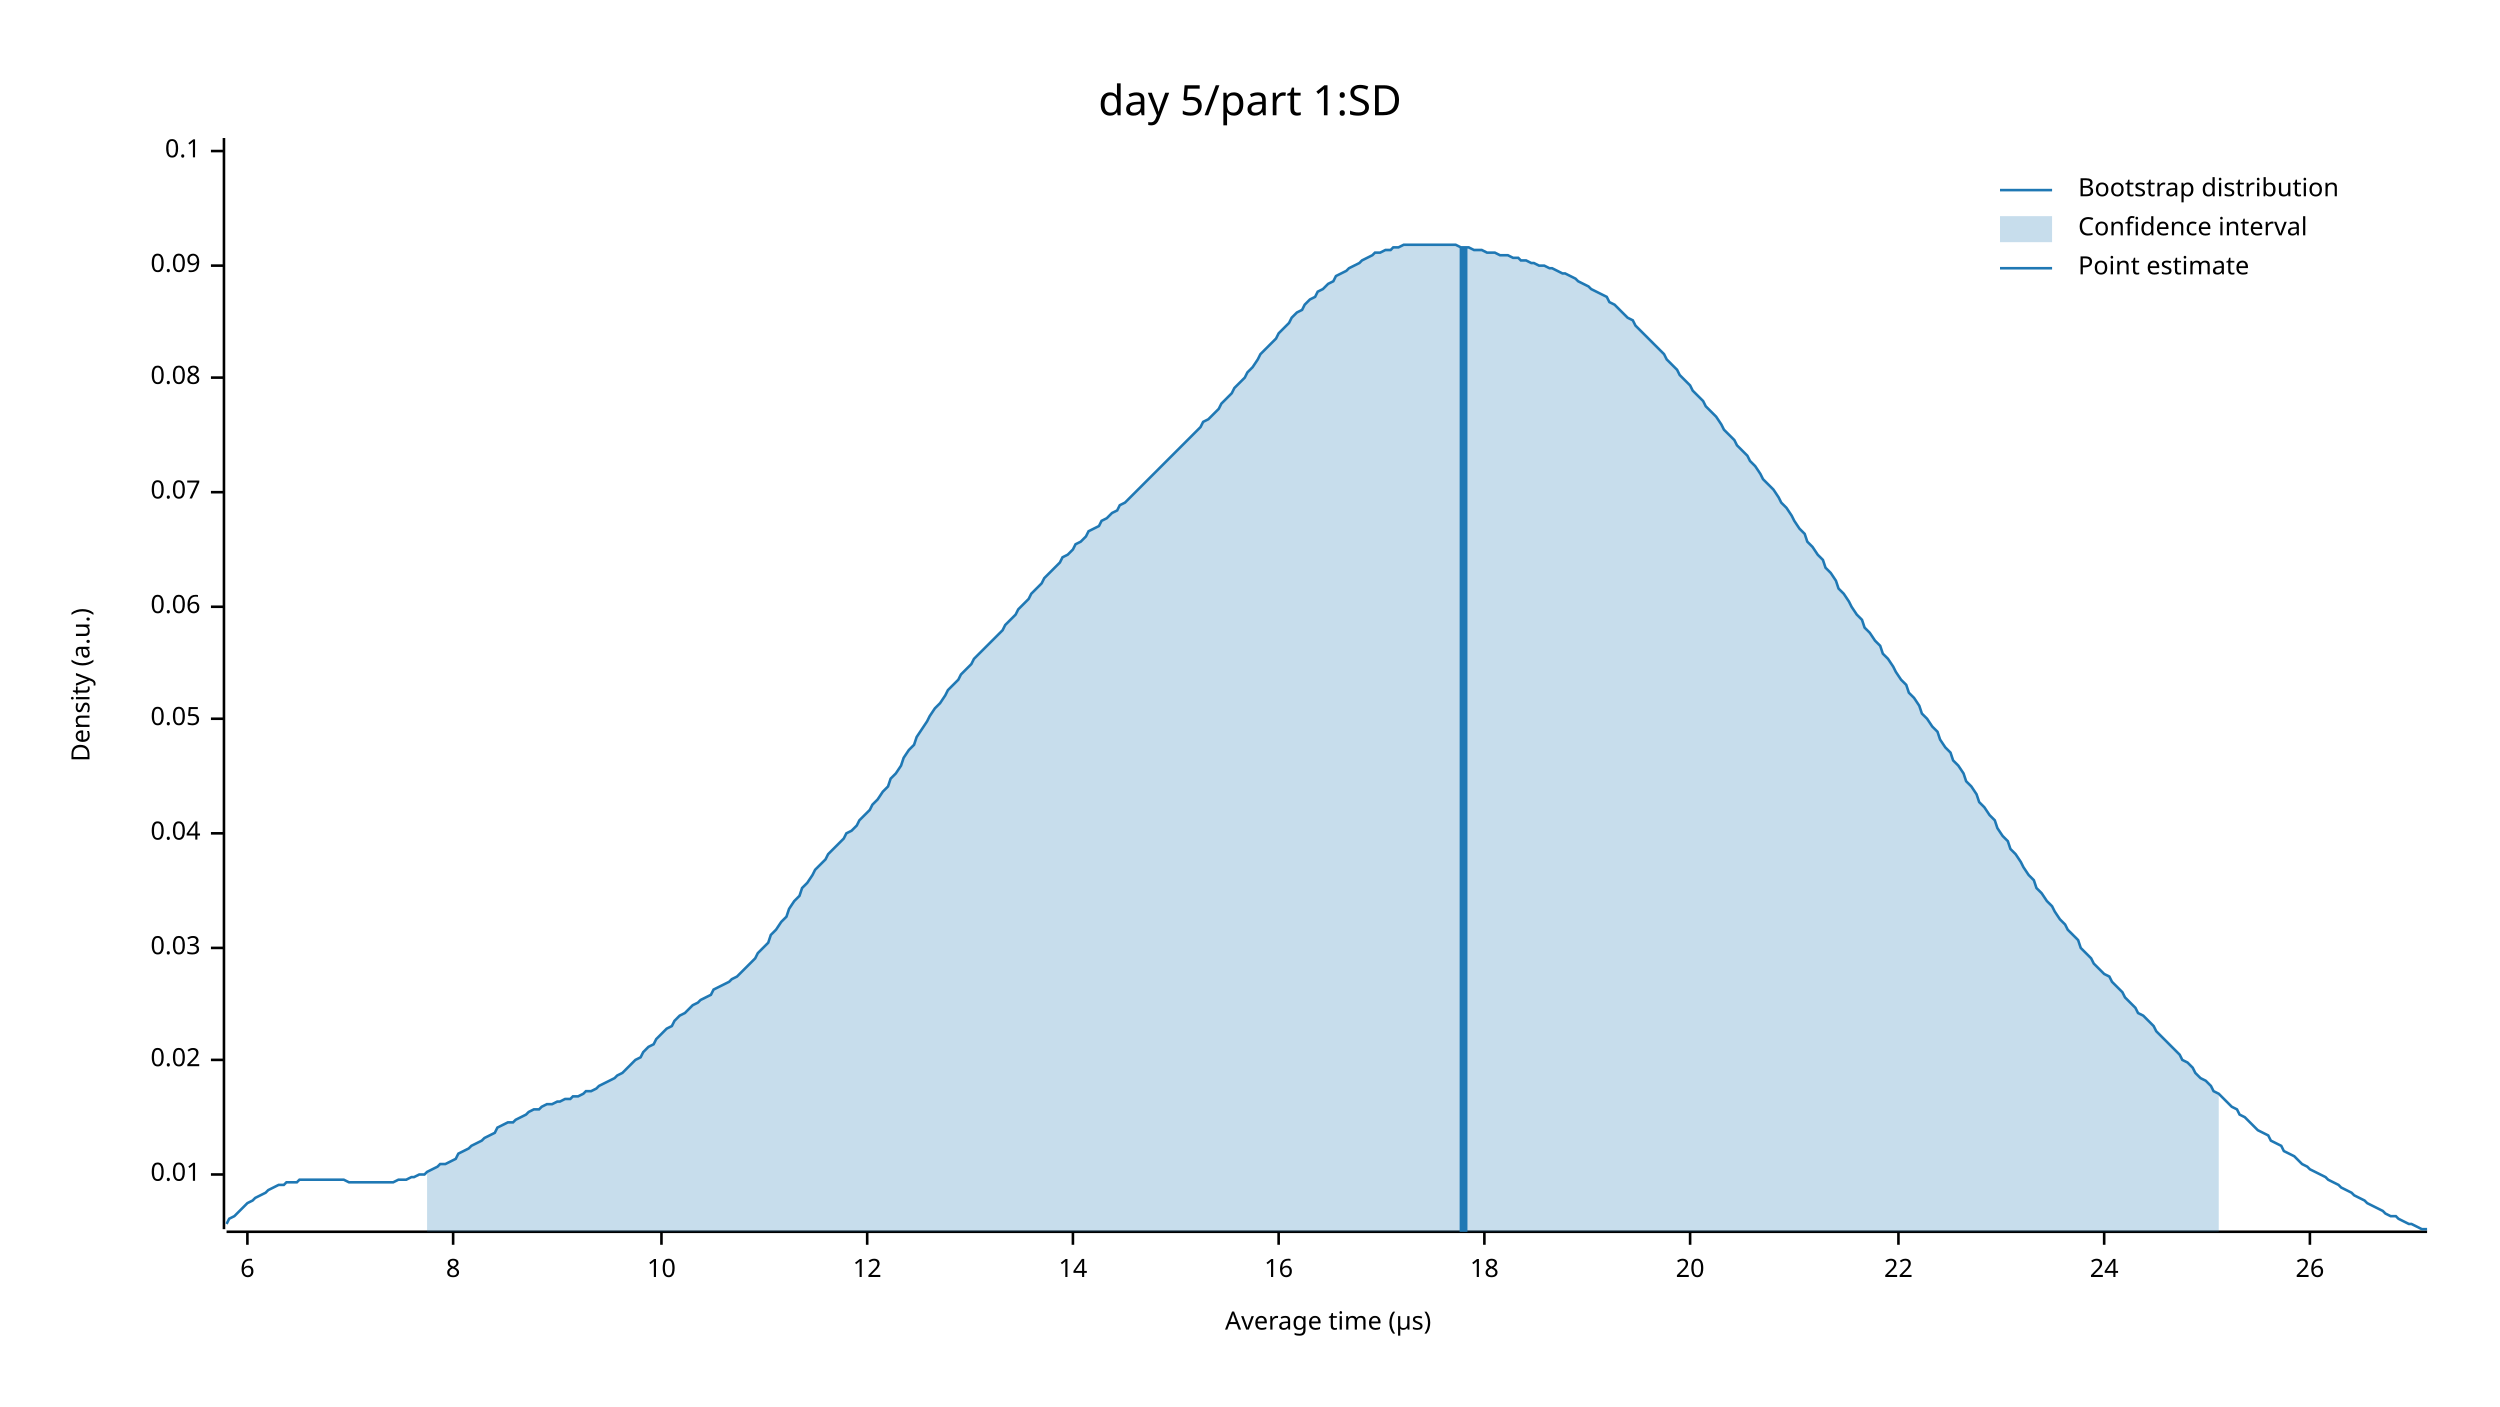
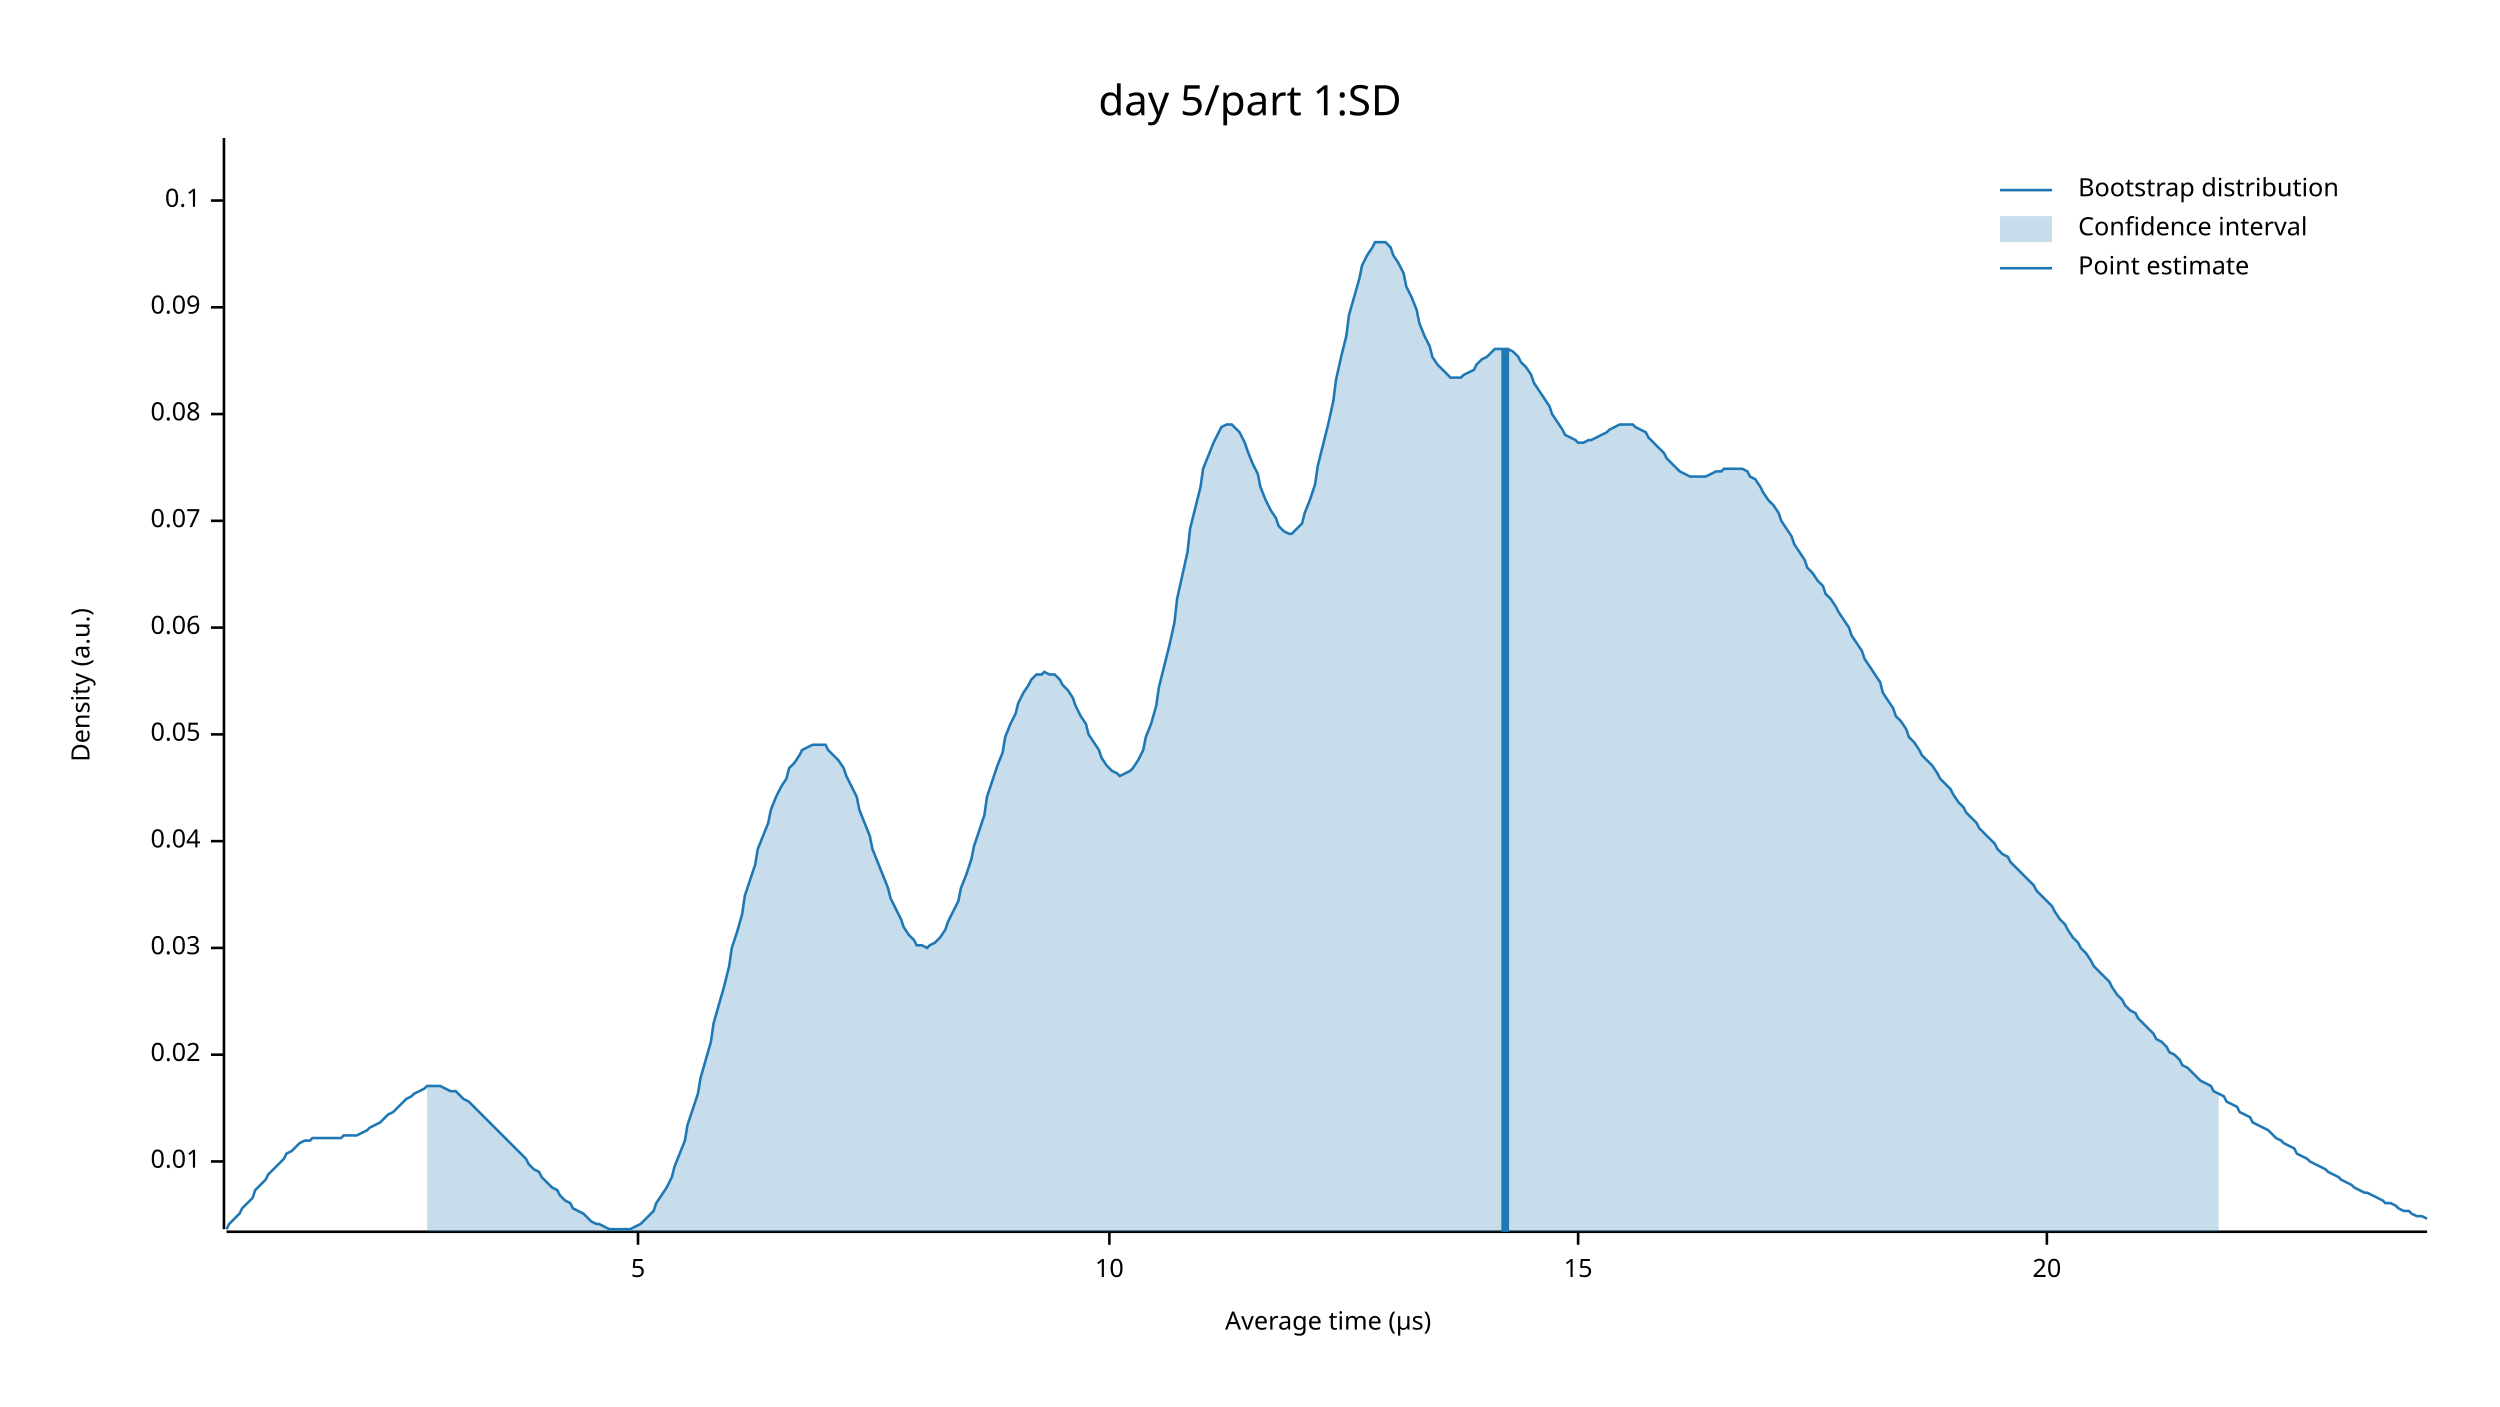
<svg xmlns="http://www.w3.org/2000/svg" width="960" height="540" viewBox="0 0 960 540">
  <text x="480" y="32" dy="0.76em" text-anchor="middle" font-family="sans-serif" font-size="16.129" opacity="1" fill="#000000">
day 5/part 1:SD
</text>
  <text x="27" y="263" dy="0.76em" text-anchor="middle" font-family="sans-serif" font-size="9.677" opacity="1" fill="#000000" transform="rotate(270, 27, 263)">
Density (a.u.)
</text>
  <text x="510" y="513" dy="-0.5ex" text-anchor="middle" font-family="sans-serif" font-size="9.677" opacity="1" fill="#000000">
Average time (µs)
</text>
  <polyline fill="none" opacity="1" stroke="#000000" stroke-width="1" points="86,53 86,472 " />
-   <text x="77" y="451" dy="0.5ex" text-anchor="end" font-family="sans-serif" font-size="9.677" opacity="1" fill="#000000">
+   <text x="77" y="446" dy="0.5ex" text-anchor="end" font-family="sans-serif" font-size="9.677" opacity="1" fill="#000000">
0.01
</text>
-   <polyline fill="none" opacity="1" stroke="#000000" stroke-width="1" points="81,451 86,451 " />
-   <text x="77" y="407" dy="0.5ex" text-anchor="end" font-family="sans-serif" font-size="9.677" opacity="1" fill="#000000">
+   <polyline fill="none" opacity="1" stroke="#000000" stroke-width="1" points="81,446 86,446 " />
+   <text x="77" y="405" dy="0.5ex" text-anchor="end" font-family="sans-serif" font-size="9.677" opacity="1" fill="#000000">
0.02
</text>
-   <polyline fill="none" opacity="1" stroke="#000000" stroke-width="1" points="81,407 86,407 " />
+   <polyline fill="none" opacity="1" stroke="#000000" stroke-width="1" points="81,405 86,405 " />
  <text x="77" y="364" dy="0.5ex" text-anchor="end" font-family="sans-serif" font-size="9.677" opacity="1" fill="#000000">
0.03
</text>
  <polyline fill="none" opacity="1" stroke="#000000" stroke-width="1" points="81,364 86,364 " />
-   <text x="77" y="320" dy="0.5ex" text-anchor="end" font-family="sans-serif" font-size="9.677" opacity="1" fill="#000000">
+   <text x="77" y="323" dy="0.5ex" text-anchor="end" font-family="sans-serif" font-size="9.677" opacity="1" fill="#000000">
0.04
</text>
-   <polyline fill="none" opacity="1" stroke="#000000" stroke-width="1" points="81,320 86,320 " />
-   <text x="77" y="276" dy="0.5ex" text-anchor="end" font-family="sans-serif" font-size="9.677" opacity="1" fill="#000000">
+   <polyline fill="none" opacity="1" stroke="#000000" stroke-width="1" points="81,323 86,323 " />
+   <text x="77" y="282" dy="0.5ex" text-anchor="end" font-family="sans-serif" font-size="9.677" opacity="1" fill="#000000">
0.05
</text>
-   <polyline fill="none" opacity="1" stroke="#000000" stroke-width="1" points="81,276 86,276 " />
-   <text x="77" y="233" dy="0.5ex" text-anchor="end" font-family="sans-serif" font-size="9.677" opacity="1" fill="#000000">
+   <polyline fill="none" opacity="1" stroke="#000000" stroke-width="1" points="81,282 86,282 " />
+   <text x="77" y="241" dy="0.5ex" text-anchor="end" font-family="sans-serif" font-size="9.677" opacity="1" fill="#000000">
0.06
</text>
-   <polyline fill="none" opacity="1" stroke="#000000" stroke-width="1" points="81,233 86,233 " />
-   <text x="77" y="189" dy="0.5ex" text-anchor="end" font-family="sans-serif" font-size="9.677" opacity="1" fill="#000000">
+   <polyline fill="none" opacity="1" stroke="#000000" stroke-width="1" points="81,241 86,241 " />
+   <text x="77" y="200" dy="0.5ex" text-anchor="end" font-family="sans-serif" font-size="9.677" opacity="1" fill="#000000">
0.07
</text>
-   <polyline fill="none" opacity="1" stroke="#000000" stroke-width="1" points="81,189 86,189 " />
-   <text x="77" y="145" dy="0.5ex" text-anchor="end" font-family="sans-serif" font-size="9.677" opacity="1" fill="#000000">
+   <polyline fill="none" opacity="1" stroke="#000000" stroke-width="1" points="81,200 86,200 " />
+   <text x="77" y="159" dy="0.5ex" text-anchor="end" font-family="sans-serif" font-size="9.677" opacity="1" fill="#000000">
0.08
</text>
-   <polyline fill="none" opacity="1" stroke="#000000" stroke-width="1" points="81,145 86,145 " />
-   <text x="77" y="102" dy="0.5ex" text-anchor="end" font-family="sans-serif" font-size="9.677" opacity="1" fill="#000000">
+   <polyline fill="none" opacity="1" stroke="#000000" stroke-width="1" points="81,159 86,159 " />
+   <text x="77" y="118" dy="0.5ex" text-anchor="end" font-family="sans-serif" font-size="9.677" opacity="1" fill="#000000">
0.09
</text>
-   <polyline fill="none" opacity="1" stroke="#000000" stroke-width="1" points="81,102 86,102 " />
-   <text x="77" y="58" dy="0.5ex" text-anchor="end" font-family="sans-serif" font-size="9.677" opacity="1" fill="#000000">
+   <polyline fill="none" opacity="1" stroke="#000000" stroke-width="1" points="81,118 86,118 " />
+   <text x="77" y="77" dy="0.5ex" text-anchor="end" font-family="sans-serif" font-size="9.677" opacity="1" fill="#000000">
0.1
</text>
-   <polyline fill="none" opacity="1" stroke="#000000" stroke-width="1" points="81,58 86,58 " />
+   <polyline fill="none" opacity="1" stroke="#000000" stroke-width="1" points="81,77 86,77 " />
  <polyline fill="none" opacity="1" stroke="#000000" stroke-width="1" points="87,473 932,473 " />
-   <text x="95" y="483" dy="0.76em" text-anchor="middle" font-family="sans-serif" font-size="9.677" opacity="1" fill="#000000">
- 6
+   <text x="245" y="483" dy="0.76em" text-anchor="middle" font-family="sans-serif" font-size="9.677" opacity="1" fill="#000000">
+ 5
</text>
-   <polyline fill="none" opacity="1" stroke="#000000" stroke-width="1" points="95,473 95,478 " />
-   <text x="174" y="483" dy="0.76em" text-anchor="middle" font-family="sans-serif" font-size="9.677" opacity="1" fill="#000000">
- 8
- </text>
-   <polyline fill="none" opacity="1" stroke="#000000" stroke-width="1" points="174,473 174,478 " />
-   <text x="254" y="483" dy="0.76em" text-anchor="middle" font-family="sans-serif" font-size="9.677" opacity="1" fill="#000000">
+   <polyline fill="none" opacity="1" stroke="#000000" stroke-width="1" points="245,473 245,478 " />
+   <text x="426" y="483" dy="0.76em" text-anchor="middle" font-family="sans-serif" font-size="9.677" opacity="1" fill="#000000">
10
</text>
-   <polyline fill="none" opacity="1" stroke="#000000" stroke-width="1" points="254,473 254,478 " />
-   <text x="333" y="483" dy="0.76em" text-anchor="middle" font-family="sans-serif" font-size="9.677" opacity="1" fill="#000000">
- 12
+   <polyline fill="none" opacity="1" stroke="#000000" stroke-width="1" points="426,473 426,478 " />
+   <text x="606" y="483" dy="0.76em" text-anchor="middle" font-family="sans-serif" font-size="9.677" opacity="1" fill="#000000">
+ 15
</text>
-   <polyline fill="none" opacity="1" stroke="#000000" stroke-width="1" points="333,473 333,478 " />
-   <text x="412" y="483" dy="0.76em" text-anchor="middle" font-family="sans-serif" font-size="9.677" opacity="1" fill="#000000">
- 14
- </text>
-   <polyline fill="none" opacity="1" stroke="#000000" stroke-width="1" points="412,473 412,478 " />
-   <text x="491" y="483" dy="0.76em" text-anchor="middle" font-family="sans-serif" font-size="9.677" opacity="1" fill="#000000">
- 16
- </text>
-   <polyline fill="none" opacity="1" stroke="#000000" stroke-width="1" points="491,473 491,478 " />
-   <text x="570" y="483" dy="0.76em" text-anchor="middle" font-family="sans-serif" font-size="9.677" opacity="1" fill="#000000">
- 18
- </text>
-   <polyline fill="none" opacity="1" stroke="#000000" stroke-width="1" points="570,473 570,478 " />
-   <text x="649" y="483" dy="0.76em" text-anchor="middle" font-family="sans-serif" font-size="9.677" opacity="1" fill="#000000">
+   <polyline fill="none" opacity="1" stroke="#000000" stroke-width="1" points="606,473 606,478 " />
+   <text x="786" y="483" dy="0.76em" text-anchor="middle" font-family="sans-serif" font-size="9.677" opacity="1" fill="#000000">
20
</text>
-   <polyline fill="none" opacity="1" stroke="#000000" stroke-width="1" points="649,473 649,478 " />
-   <text x="729" y="483" dy="0.76em" text-anchor="middle" font-family="sans-serif" font-size="9.677" opacity="1" fill="#000000">
- 22
- </text>
-   <polyline fill="none" opacity="1" stroke="#000000" stroke-width="1" points="729,473 729,478 " />
-   <text x="808" y="483" dy="0.76em" text-anchor="middle" font-family="sans-serif" font-size="9.677" opacity="1" fill="#000000">
- 24
- </text>
-   <polyline fill="none" opacity="1" stroke="#000000" stroke-width="1" points="808,473 808,478 " />
-   <text x="887" y="483" dy="0.76em" text-anchor="middle" font-family="sans-serif" font-size="9.677" opacity="1" fill="#000000">
- 26
- </text>
-   <polyline fill="none" opacity="1" stroke="#000000" stroke-width="1" points="887,473 887,478 " />
-   <polyline fill="none" opacity="1" stroke="#1F78B4" stroke-width="1" points="87,470 88,468 90,467 92,465 93,464 95,462 97,461 98,460 100,459 102,458 103,457 105,456 107,455 109,455 110,454 112,454 114,454 115,453 117,453 119,453 120,453 122,453 124,453 125,453 127,453 129,453 131,453 132,453 134,454 136,454 137,454 139,454 141,454 142,454 144,454 146,454 147,454 149,454 151,454 153,453 154,453 156,453 158,452 159,452 161,451 163,451 164,450 166,449 168,448 169,447 171,447 173,446 175,445 176,443 178,442 180,441 181,440 183,439 185,438 186,437 188,436 190,435 191,433 193,432 195,431 197,431 198,430 200,429 202,428 203,427 205,426 207,426 208,425 210,424 212,424 214,423 215,423 217,422 219,422 220,421 222,421 224,420 225,419 227,419 229,418 230,417 232,416 234,415 236,414 237,413 239,412 241,410 242,409 244,407 246,406 247,404 249,402 251,401 252,399 254,397 256,395 258,394 259,392 261,390 263,389 264,388 266,386 268,385 269,384 271,383 273,382 274,380 276,379 278,378 280,377 281,376 283,375 285,373 286,372 288,370 290,368 291,366 293,364 295,362 296,359 298,357 300,354 302,352 303,349 305,346 307,344 308,341 310,339 312,336 313,334 315,332 317,330 318,328 320,326 322,324 324,322 325,320 327,319 329,317 330,315 332,313 334,311 335,309 337,307 339,304 341,302 342,299 344,297 346,294 347,291 349,288 351,286 352,283 354,280 356,277 357,275 359,272 361,270 363,267 364,265 366,263 368,261 369,259 371,257 373,255 374,253 376,251 378,249 379,248 381,246 383,244 385,242 386,240 388,238 390,236 391,234 393,232 395,230 396,228 398,226 400,224 401,222 403,220 405,218 407,216 408,214 410,213 412,211 413,209 415,208 417,206 418,204 420,203 422,202 423,200 425,199 427,197 429,196 430,194 432,193 434,191 435,190 437,188 439,186 440,185 442,183 444,181 445,180 447,178 449,176 451,174 452,173 454,171 456,169 457,168 459,166 461,164 462,162 464,161 466,159 468,157 469,155 471,153 473,151 474,149 476,147 478,145 479,143 481,141 483,138 484,136 486,134 488,132 490,130 491,128 493,126 495,124 496,122 498,120 500,119 501,117 503,115 505,114 506,112 508,111 510,109 512,108 513,106 515,105 517,104 518,103 520,102 522,101 523,100 525,99 527,98 528,97 530,97 532,96 534,96 535,95 537,95 539,94 540,94 542,94 544,94 545,94 547,94 549,94 550,94 552,94 554,94 556,94 557,94 559,94 561,95 562,95 564,95 566,96 567,96 569,96 571,97 573,97 574,97 576,98 578,98 579,98 581,99 583,99 584,100 586,100 588,101 589,101 591,102 593,102 595,103 596,103 598,104 600,105 601,105 603,106 605,107 606,108 608,109 610,110 611,111 613,112 615,113 617,114 618,116 620,117 622,119 623,120 625,122 627,123 628,125 630,127 632,129 633,130 635,132 637,134 639,136 640,138 642,140 644,142 645,144 647,146 649,148 650,150 652,152 654,154 655,156 657,158 659,160 661,163 662,165 664,167 666,169 667,171 669,173 671,175 672,177 674,179 676,182 677,184 679,186 681,188 683,191 684,193 686,195 688,198 689,200 691,203 693,205 694,208 696,210 698,213 700,215 701,218 703,220 705,223 706,226 708,228 710,231 711,233 713,236 715,238 716,241 718,243 720,246 722,248 723,251 725,253 727,256 728,258 730,261 732,263 733,266 735,268 737,271 738,274 740,276 742,279 744,281 745,284 747,287 749,289 750,292 752,294 754,297 755,300 757,302 759,305 760,308 762,310 764,313 766,315 767,318 769,321 771,323 772,326 774,328 776,331 777,333 779,336 781,338 782,341 784,343 786,346 788,348 789,350 791,353 793,355 794,357 796,359 798,361 799,364 801,366 803,368 804,370 806,372 808,374 810,375 811,377 813,379 815,381 816,383 818,385 820,387 821,389 823,390 825,392 827,394 828,396 830,398 832,400 833,401 835,403 837,405 838,407 840,408 842,410 843,412 845,414 847,415 849,417 850,419 852,420 854,422 855,423 857,425 859,426 860,428 862,429 864,431 865,432 867,434 869,435 871,436 872,438 874,439 876,440 877,442 879,443 881,444 882,445 884,447 886,448 887,449 889,450 891,451 893,452 894,453 896,454 898,455 899,456 901,457 903,458 904,459 906,460 908,461 909,462 911,463 913,464 915,465 916,466 918,467 920,467 921,468 923,469 925,470 926,470 928,471 930,472 932,472 " />
-   <polygon opacity="0.25" fill="#1F78B4" points="164,450 166,449 168,448 169,447 171,447 173,446 175,445 176,443 178,442 180,441 181,440 183,439 185,438 186,437 188,436 190,435 191,433 193,432 195,431 197,431 198,430 200,429 202,428 203,427 205,426 207,426 208,425 210,424 212,424 214,423 215,423 217,422 219,422 220,421 222,421 224,420 225,419 227,419 229,418 230,417 232,416 234,415 236,414 237,413 239,412 241,410 242,409 244,407 246,406 247,404 249,402 251,401 252,399 254,397 256,395 258,394 259,392 261,390 263,389 264,388 266,386 268,385 269,384 271,383 273,382 274,380 276,379 278,378 280,377 281,376 283,375 285,373 286,372 288,370 290,368 291,366 293,364 295,362 296,359 298,357 300,354 302,352 303,349 305,346 307,344 308,341 310,339 312,336 313,334 315,332 317,330 318,328 320,326 322,324 324,322 325,320 327,319 329,317 330,315 332,313 334,311 335,309 337,307 339,304 341,302 342,299 344,297 346,294 347,291 349,288 351,286 352,283 354,280 356,277 357,275 359,272 361,270 363,267 364,265 366,263 368,261 369,259 371,257 373,255 374,253 376,251 378,249 379,248 381,246 383,244 385,242 386,240 388,238 390,236 391,234 393,232 395,230 396,228 398,226 400,224 401,222 403,220 405,218 407,216 408,214 410,213 412,211 413,209 415,208 417,206 418,204 420,203 422,202 423,200 425,199 427,197 429,196 430,194 432,193 434,191 435,190 437,188 439,186 440,185 442,183 444,181 445,180 447,178 449,176 451,174 452,173 454,171 456,169 457,168 459,166 461,164 462,162 464,161 466,159 468,157 469,155 471,153 473,151 474,149 476,147 478,145 479,143 481,141 483,138 484,136 486,134 488,132 490,130 491,128 493,126 495,124 496,122 498,120 500,119 501,117 503,115 505,114 506,112 508,111 510,109 512,108 513,106 515,105 517,104 518,103 520,102 522,101 523,100 525,99 527,98 528,97 530,97 532,96 534,96 535,95 537,95 539,94 540,94 542,94 544,94 545,94 547,94 549,94 550,94 552,94 554,94 556,94 557,94 559,94 561,95 562,95 564,95 566,96 567,96 569,96 571,97 573,97 574,97 576,98 578,98 579,98 581,99 583,99 584,100 586,100 588,101 589,101 591,102 593,102 595,103 596,103 598,104 600,105 601,105 603,106 605,107 606,108 608,109 610,110 611,111 613,112 615,113 617,114 618,116 620,117 622,119 623,120 625,122 627,123 628,125 630,127 632,129 633,130 635,132 637,134 639,136 640,138 642,140 644,142 645,144 647,146 649,148 650,150 652,152 654,154 655,156 657,158 659,160 661,163 662,165 664,167 666,169 667,171 669,173 671,175 672,177 674,179 676,182 677,184 679,186 681,188 683,191 684,193 686,195 688,198 689,200 691,203 693,205 694,208 696,210 698,213 700,215 701,218 703,220 705,223 706,226 708,228 710,231 711,233 713,236 715,238 716,241 718,243 720,246 722,248 723,251 725,253 727,256 728,258 730,261 732,263 733,266 735,268 737,271 738,274 740,276 742,279 744,281 745,284 747,287 749,289 750,292 752,294 754,297 755,300 757,302 759,305 760,308 762,310 764,313 766,315 767,318 769,321 771,323 772,326 774,328 776,331 777,333 779,336 781,338 782,341 784,343 786,346 788,348 789,350 791,353 793,355 794,357 796,359 798,361 799,364 801,366 803,368 804,370 806,372 808,374 810,375 811,377 813,379 815,381 816,383 818,385 820,387 821,389 823,390 825,392 827,394 828,396 830,398 832,400 833,401 835,403 837,405 838,407 840,408 842,410 843,412 845,414 847,415 849,417 850,419 852,420 852,473 164,473 " />
-   <polyline fill="none" opacity="1" stroke="#1F78B4" stroke-width="3" points="562,473 562,95 " />
+   <polyline fill="none" opacity="1" stroke="#000000" stroke-width="1" points="786,473 786,478 " />
+   <polyline fill="none" opacity="1" stroke="#1F78B4" stroke-width="1" points="87,472 88,470 90,468 92,466 93,464 95,462 97,460 98,457 100,455 102,453 103,451 105,449 107,447 109,445 110,443 112,442 114,440 115,439 117,438 119,438 120,437 122,437 124,437 125,437 127,437 129,437 131,437 132,436 134,436 136,436 137,436 139,435 141,434 142,433 144,432 146,431 147,430 149,428 151,427 153,425 154,424 156,422 158,421 159,420 161,419 163,418 164,417 166,417 168,417 169,417 171,418 173,419 175,419 176,420 178,422 180,423 181,424 183,426 185,428 186,429 188,431 190,433 191,434 193,436 195,438 197,440 198,441 200,443 202,445 203,447 205,449 207,450 208,452 210,454 212,456 214,457 215,459 217,461 219,462 220,464 222,465 224,466 225,467 227,469 229,470 230,470 232,471 234,472 236,472 237,472 239,472 241,472 242,472 244,471 246,470 247,469 249,467 251,465 252,462 254,459 256,456 258,452 259,448 261,443 263,438 264,432 266,426 268,420 269,414 271,407 273,400 274,393 276,386 278,379 280,371 281,364 283,358 285,351 286,344 288,338 290,332 291,326 293,321 295,316 296,311 298,306 300,302 302,299 303,295 305,293 307,290 308,288 310,287 312,286 313,286 315,286 317,286 318,288 320,290 322,292 324,295 325,298 327,302 329,306 330,311 332,316 334,321 335,326 337,331 339,336 341,341 342,345 344,349 346,353 347,356 349,359 351,361 352,363 354,363 356,364 357,363 359,362 361,360 363,357 364,354 366,350 368,346 369,341 371,336 373,330 374,325 376,319 378,313 379,306 381,300 383,294 385,289 386,283 388,278 390,274 391,270 393,266 395,263 396,261 398,259 400,259 401,258 403,259 405,259 407,261 408,263 410,265 412,268 413,271 415,275 417,278 418,282 420,285 422,288 423,291 425,294 427,296 429,297 430,298 432,297 434,296 435,295 437,292 439,288 440,283 442,278 444,271 445,264 447,256 449,248 451,239 452,230 454,221 456,212 457,203 459,195 461,187 462,180 464,175 466,170 468,166 469,164 471,163 473,163 474,164 476,166 478,170 479,173 481,178 483,182 484,187 486,192 488,196 490,199 491,202 493,204 495,205 496,205 498,203 500,201 501,197 503,192 505,186 506,179 508,171 510,163 512,154 513,146 515,137 517,129 518,121 520,114 522,107 523,102 525,98 527,95 528,93 530,93 532,93 534,95 535,98 537,101 539,105 540,110 542,114 544,119 545,124 547,129 549,133 550,137 552,140 554,142 556,144 557,145 559,145 561,145 562,144 564,143 566,142 567,140 569,138 571,137 573,135 574,134 576,134 578,134 579,134 581,135 583,137 584,139 586,141 588,144 589,147 591,150 593,153 595,156 596,159 598,162 600,165 601,167 603,168 605,169 606,170 608,170 610,169 611,169 613,168 615,167 617,166 618,165 620,164 622,163 623,163 625,163 627,163 628,164 630,165 632,166 633,168 635,170 637,172 639,174 640,176 642,178 644,180 645,181 647,182 649,183 650,183 652,183 654,183 655,183 657,182 659,181 661,181 662,180 664,180 666,180 667,180 669,180 671,181 672,183 674,184 676,187 677,189 679,192 681,194 683,197 684,200 686,203 688,206 689,209 691,212 693,215 694,218 696,220 698,223 700,225 701,228 703,230 705,233 706,235 708,238 710,241 711,244 713,247 715,250 716,253 718,256 720,259 722,262 723,266 725,269 727,272 728,275 730,277 732,280 733,283 735,285 737,288 738,290 740,292 742,294 744,297 745,299 747,301 749,303 750,305 752,308 754,310 755,312 757,314 759,316 760,318 762,320 764,322 766,324 767,326 769,328 771,329 772,331 774,333 776,335 777,336 779,338 781,340 782,342 784,344 786,346 788,348 789,350 791,353 793,355 794,357 796,360 798,362 799,364 801,366 803,369 804,371 806,373 808,375 810,377 811,379 813,382 815,384 816,386 818,388 820,389 821,391 823,393 825,395 827,397 828,399 830,400 832,402 833,404 835,405 837,407 838,409 840,410 842,412 843,413 845,415 847,416 849,417 850,419 852,420 854,421 855,423 857,424 859,425 860,427 862,428 864,429 865,431 867,432 869,433 871,434 872,435 874,437 876,438 877,439 879,440 881,441 882,443 884,444 886,445 887,446 889,447 891,448 893,449 894,450 896,451 898,452 899,453 901,454 903,455 904,456 906,457 908,458 909,458 911,459 913,460 915,461 916,462 918,462 920,463 921,464 923,465 925,465 926,466 928,467 930,467 932,468 " />
+   <polygon opacity="0.25" fill="#1F78B4" points="164,417 166,417 168,417 169,417 171,418 173,419 175,419 176,420 178,422 180,423 181,424 183,426 185,428 186,429 188,431 190,433 191,434 193,436 195,438 197,440 198,441 200,443 202,445 203,447 205,449 207,450 208,452 210,454 212,456 214,457 215,459 217,461 219,462 220,464 222,465 224,466 225,467 227,469 229,470 230,470 232,471 234,472 236,472 237,472 239,472 241,472 242,472 244,471 246,470 247,469 249,467 251,465 252,462 254,459 256,456 258,452 259,448 261,443 263,438 264,432 266,426 268,420 269,414 271,407 273,400 274,393 276,386 278,379 280,371 281,364 283,358 285,351 286,344 288,338 290,332 291,326 293,321 295,316 296,311 298,306 300,302 302,299 303,295 305,293 307,290 308,288 310,287 312,286 313,286 315,286 317,286 318,288 320,290 322,292 324,295 325,298 327,302 329,306 330,311 332,316 334,321 335,326 337,331 339,336 341,341 342,345 344,349 346,353 347,356 349,359 351,361 352,363 354,363 356,364 357,363 359,362 361,360 363,357 364,354 366,350 368,346 369,341 371,336 373,330 374,325 376,319 378,313 379,306 381,300 383,294 385,289 386,283 388,278 390,274 391,270 393,266 395,263 396,261 398,259 400,259 401,258 403,259 405,259 407,261 408,263 410,265 412,268 413,271 415,275 417,278 418,282 420,285 422,288 423,291 425,294 427,296 429,297 430,298 432,297 434,296 435,295 437,292 439,288 440,283 442,278 444,271 445,264 447,256 449,248 451,239 452,230 454,221 456,212 457,203 459,195 461,187 462,180 464,175 466,170 468,166 469,164 471,163 473,163 474,164 476,166 478,170 479,173 481,178 483,182 484,187 486,192 488,196 490,199 491,202 493,204 495,205 496,205 498,203 500,201 501,197 503,192 505,186 506,179 508,171 510,163 512,154 513,146 515,137 517,129 518,121 520,114 522,107 523,102 525,98 527,95 528,93 530,93 532,93 534,95 535,98 537,101 539,105 540,110 542,114 544,119 545,124 547,129 549,133 550,137 552,140 554,142 556,144 557,145 559,145 561,145 562,144 564,143 566,142 567,140 569,138 571,137 573,135 574,134 576,134 578,134 579,134 581,135 583,137 584,139 586,141 588,144 589,147 591,150 593,153 595,156 596,159 598,162 600,165 601,167 603,168 605,169 606,170 608,170 610,169 611,169 613,168 615,167 617,166 618,165 620,164 622,163 623,163 625,163 627,163 628,164 630,165 632,166 633,168 635,170 637,172 639,174 640,176 642,178 644,180 645,181 647,182 649,183 650,183 652,183 654,183 655,183 657,182 659,181 661,181 662,180 664,180 666,180 667,180 669,180 671,181 672,183 674,184 676,187 677,189 679,192 681,194 683,197 684,200 686,203 688,206 689,209 691,212 693,215 694,218 696,220 698,223 700,225 701,228 703,230 705,233 706,235 708,238 710,241 711,244 713,247 715,250 716,253 718,256 720,259 722,262 723,266 725,269 727,272 728,275 730,277 732,280 733,283 735,285 737,288 738,290 740,292 742,294 744,297 745,299 747,301 749,303 750,305 752,308 754,310 755,312 757,314 759,316 760,318 762,320 764,322 766,324 767,326 769,328 771,329 772,331 774,333 776,335 777,336 779,338 781,340 782,342 784,344 786,346 788,348 789,350 791,353 793,355 794,357 796,360 798,362 799,364 801,366 803,369 804,371 806,373 808,375 810,377 811,379 813,382 815,384 816,386 818,388 820,389 821,391 823,393 825,395 827,397 828,399 830,400 832,402 833,404 835,405 837,407 838,409 840,410 842,412 843,413 845,415 847,416 849,417 850,419 852,420 852,473 164,473 " />
+   <polyline fill="none" opacity="1" stroke="#1F78B4" stroke-width="3" points="578,473 578,134 " />
  <text x="798" y="68" dy="0.76em" text-anchor="start" font-family="sans-serif" font-size="9.677" opacity="1" fill="#000000">
Bootstrap distribution
</text>
  <text x="798" y="83" dy="0.76em" text-anchor="start" font-family="sans-serif" font-size="9.677" opacity="1" fill="#000000">
Confidence interval
</text>
  <text x="798" y="98" dy="0.76em" text-anchor="start" font-family="sans-serif" font-size="9.677" opacity="1" fill="#000000">
Point estimate
</text>
  <polyline fill="none" opacity="1" stroke="#1F78B4" stroke-width="1" points="768,73 788,73 " />
  <rect x="768" y="83" width="20" height="10" opacity="0.25" fill="#1F78B4" stroke="none" />
  <polyline fill="none" opacity="1" stroke="#1F78B4" stroke-width="1" points="768,103 788,103 " />
</svg>
